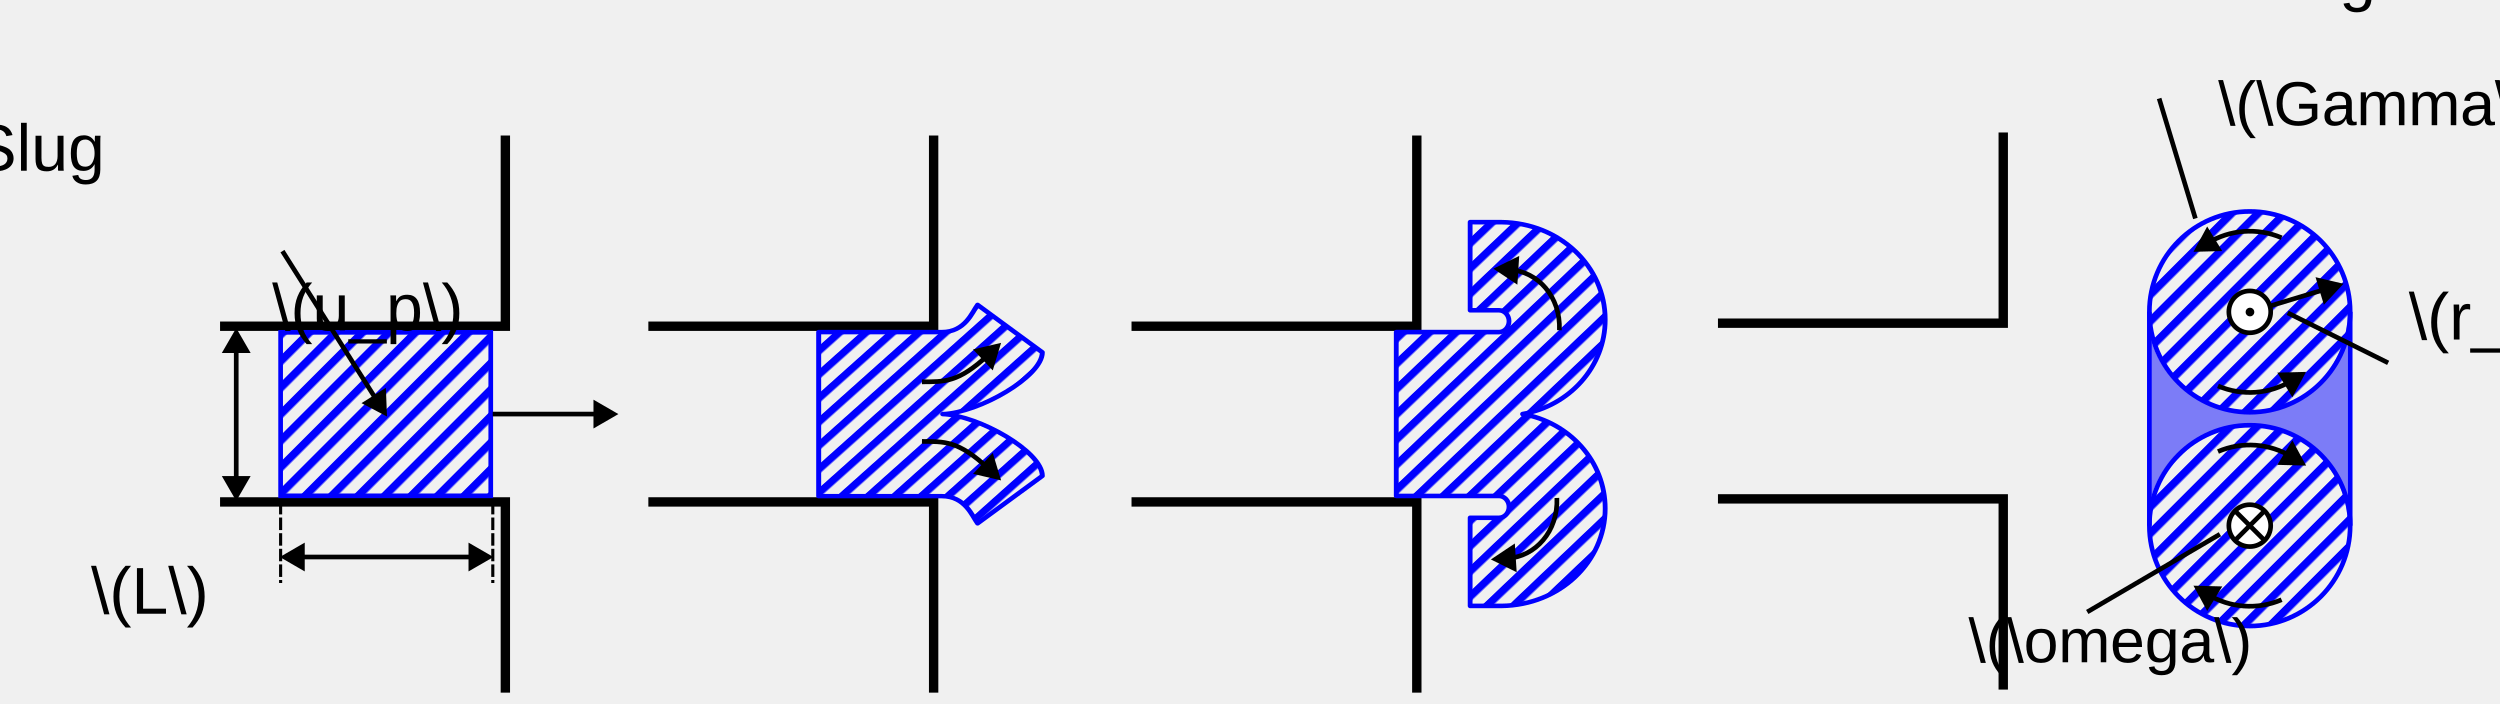
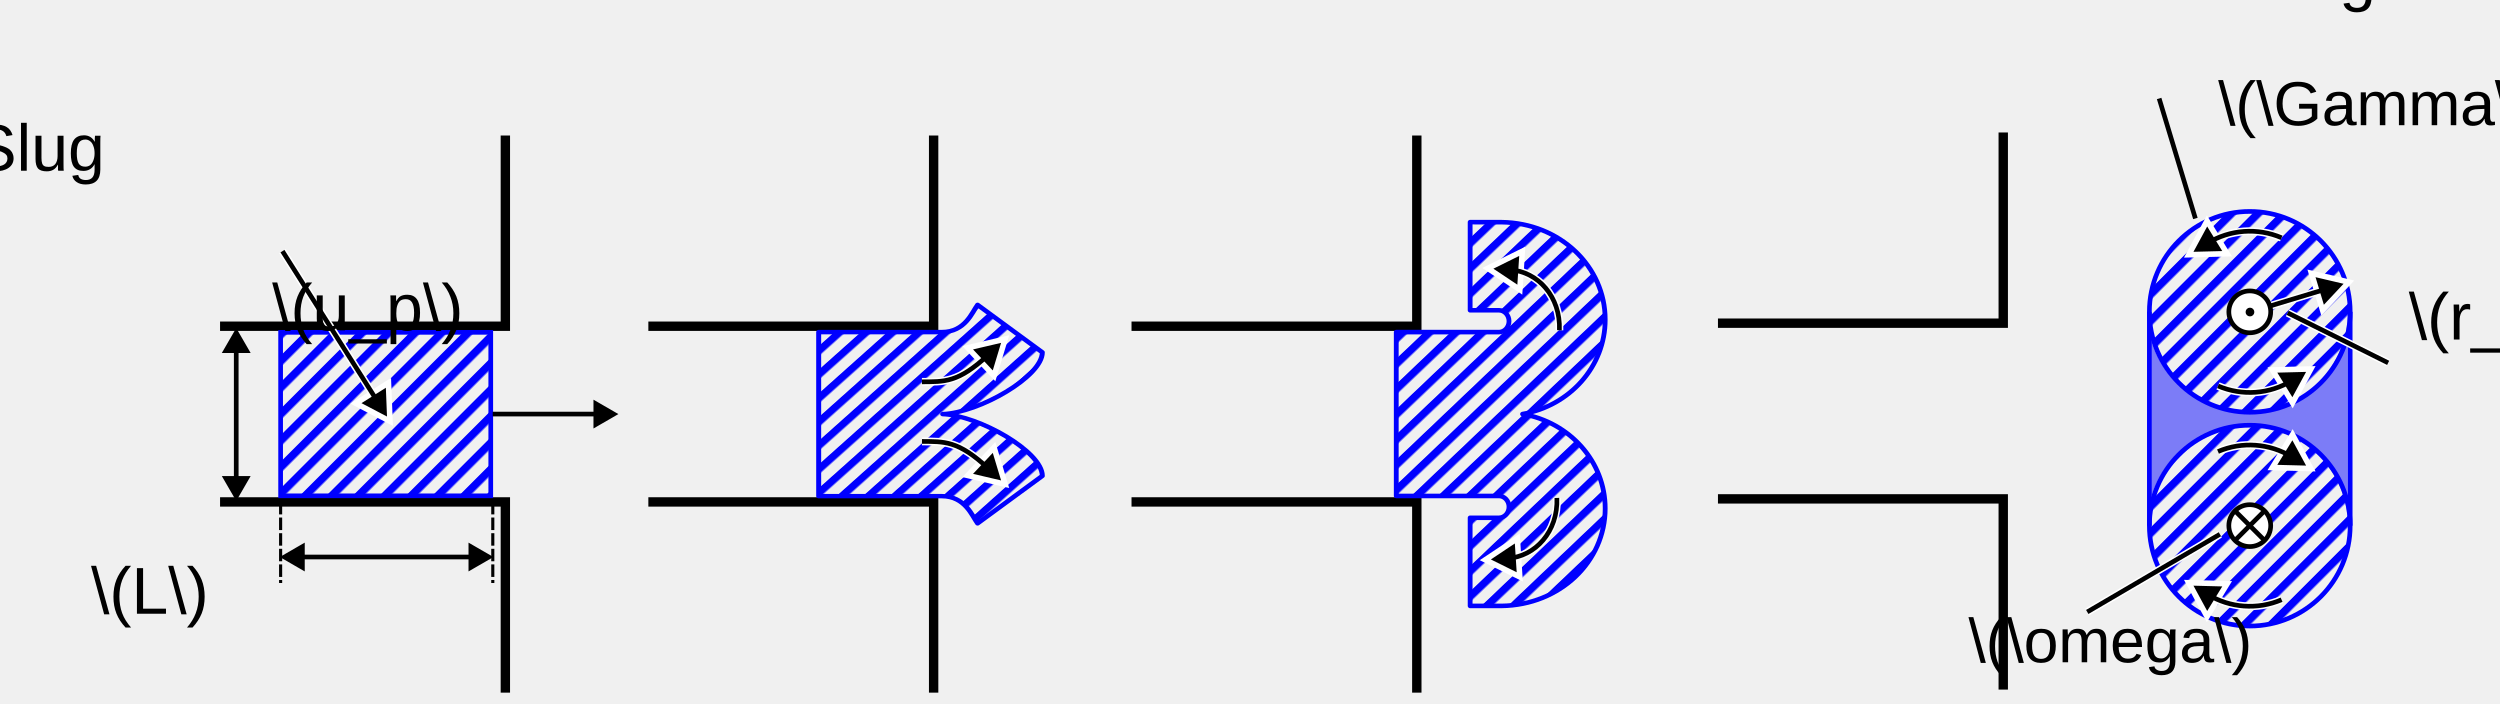
<svg xmlns="http://www.w3.org/2000/svg" xmlns:xlink="http://www.w3.org/1999/xlink" width="160mm" height="45mm" viewBox="0 0 160 45" version="1.1" id="svg1">
  <defs id="defs1">
    <pattern xlink:href="#pattern159" preserveAspectRatio="xMidYMid" id="pattern167" patternTransform="matrix(0.4071084,0.4071084,-0.4071084,0.4071084,-11.43899,114.5843)" />
    <pattern xlink:href="#pattern151" preserveAspectRatio="xMidYMid" id="pattern159" patternTransform="matrix(0.4071084,0.4071084,-0.4071084,0.4071084,-11.74365,114.432)" />
    <pattern xlink:href="#pattern143" preserveAspectRatio="xMidYMid" id="pattern151" patternTransform="matrix(0.4071084,0.4071084,-0.4071084,0.4071084,-11.74365,114.1273)" />
    <pattern xlink:href="#pattern135" preserveAspectRatio="xMidYMid" id="pattern143" patternTransform="matrix(0.4010337,0.4010337,-0.4010337,0.4010337,-8.985239,114.8958)" />
    <pattern xlink:href="#pattern120" preserveAspectRatio="xMidYMid" id="pattern135" patternTransform="matrix(0.4010337,0.4010337,-0.4010337,0.4010337,-5.233797,115.346)" />
    <pattern xlink:href="#pattern112" preserveAspectRatio="xMidYMid" id="pattern120" patternTransform="matrix(0.3535534,0.3535534,-0.3535534,0.3535534,-5.899609,115.346)" />
    <pattern xlink:href="#pattern104" preserveAspectRatio="xMidYMid" id="pattern112" patternTransform="matrix(0.3535534,0.3535534,-0.3535534,0.3535534,-5.899609,115.346)" />
    <pattern xlink:href="#pattern96" preserveAspectRatio="xMidYMid" id="pattern104" patternTransform="matrix(0.3535534,0.3535534,-0.3535534,0.3535534,-5.899609,115.346)" />
    <pattern xlink:href="#pattern88" preserveAspectRatio="xMidYMid" id="pattern96" patternTransform="matrix(0.3535534,0.3535534,-0.3535534,0.3535534,-5.899609,115.346)" />
    <pattern xlink:href="#pattern80" preserveAspectRatio="xMidYMid" id="pattern88" patternTransform="matrix(0.3535534,0.3535534,-0.3535534,0.3535534,-5.899609,115.346)" />
    <pattern xlink:href="#pattern72" preserveAspectRatio="xMidYMid" id="pattern80" patternTransform="matrix(0.3535534,0.3535534,-0.3535534,0.3535534,-5.899609,115.346)" />
    <pattern xlink:href="#pattern64" preserveAspectRatio="xMidYMid" id="pattern72" patternTransform="matrix(0.3535534,0.3535534,-0.3535534,0.3535534,-5.899609,115.346)" />
    <pattern xlink:href="#pattern56" preserveAspectRatio="xMidYMid" id="pattern64" patternTransform="matrix(0.3535534,0.3535534,-0.3535534,0.3535534,-5.899609,115.346)" />
    <pattern xlink:href="#pattern48" preserveAspectRatio="xMidYMid" id="pattern56" patternTransform="matrix(0.3535534,0.3535534,-0.3535534,0.3535534,-5.899609,115.346)" />
    <pattern xlink:href="#pattern10" preserveAspectRatio="xMidYMid" id="pattern48" patternTransform="matrix(0.3535534,0.3535534,-0.3535534,0.3535534,-0.8570025,116.4043)" />
    <pattern xlink:href="#Strips1_1" preserveAspectRatio="xMidYMid" id="pattern10" patternTransform="matrix(0.3535534,0.3535534,-0.3535534,0.3535534,0,0)" x="0" y="0" width="2.4" />
    <pattern patternUnits="userSpaceOnUse" width="2" height="10" patternTransform="translate(0,0) scale(2,2)" preserveAspectRatio="xMidYMid" id="Strips1_1" style="fill:#0000ff">
      <rect style="stroke:none" x="0" y="-0.5" width="1" height="11" id="rect134" />
    </pattern>
    <clipPath id="clip0">
      <rect x="165" y="213" width="1027" height="469" id="rect1" />
    </clipPath>
    <clipPath id="clip1">
      <rect x="0" y="0" width="9782175" height="4467225" id="rect2" />
    </clipPath>
    <clipPath id="clip3">
      <rect x="0" y="0" width="9778259" height="4467225" id="rect3" />
    </clipPath>
    <marker style="overflow:visible" id="Triangle-4" refX="0" refY="0" orient="auto-start-reverse" markerWidth="1" markerHeight="1" viewBox="0 0 1 1" preserveAspectRatio="xMidYMid">
      <path style="fill:context-stroke;fill-rule:evenodd;stroke:context-stroke;stroke-width:0.5pt" d="M 2.885,0 -1.44,2.5 v -5 z" id="path135-6" />
    </marker>
    <marker style="overflow:visible" id="Triangle-4-5" refX="0" refY="0" orient="auto-start-reverse" markerWidth="1" markerHeight="1" viewBox="0 0 1 1" preserveAspectRatio="xMidYMid">
      <path style="fill:context-stroke;fill-rule:evenodd;stroke:context-stroke;stroke-width:0.5pt" d="M 2.885,0 -1.44,2.5 v -5 z" id="path135-6-2" />
    </marker>
    <marker style="overflow:visible" id="Triangle-4-7" refX="0" refY="0" orient="auto-start-reverse" markerWidth="1" markerHeight="1" viewBox="0 0 1 1" preserveAspectRatio="xMidYMid">
      <path style="fill:context-stroke;fill-rule:evenodd;stroke:context-stroke;stroke-width:0.5pt" d="M 2.885,0 -1.44,2.5 v -5 z" id="path135-6-1" />
    </marker>
    <marker style="overflow:visible" id="Triangle-4-7-3" refX="0" refY="0" orient="auto-start-reverse" markerWidth="1" markerHeight="1" viewBox="0 0 1 1" preserveAspectRatio="xMidYMid">
      <path style="fill:context-stroke;fill-rule:evenodd;stroke:context-stroke;stroke-width:0.5pt" d="M 2.885,0 -1.44,2.5 v -5 z" id="path135-6-1-2" />
    </marker>
    <marker style="overflow:visible" id="Triangle-4-7-4" refX="0" refY="0" orient="auto-start-reverse" markerWidth="1" markerHeight="1" viewBox="0 0 1 1" preserveAspectRatio="xMidYMid">
      <path style="fill:context-stroke;fill-rule:evenodd;stroke:context-stroke;stroke-width:0.5pt" d="M 2.885,0 -1.44,2.5 v -5 z" id="path135-6-1-24" />
    </marker>
    <marker style="overflow:visible" id="Triangle-4-7-3-4" refX="0" refY="0" orient="auto-start-reverse" markerWidth="1" markerHeight="1" viewBox="0 0 1 1" preserveAspectRatio="xMidYMid">
      <path style="fill:context-stroke;fill-rule:evenodd;stroke:context-stroke;stroke-width:0.5pt" d="M 2.885,0 -1.44,2.5 v -5 z" id="path135-6-1-2-8" />
    </marker>
    <pattern xlink:href="#pattern151-4" preserveAspectRatio="xMidYMid" id="pattern159-1" patternTransform="matrix(0.4071084,0.4071084,-0.4071084,0.4071084,-11.74365,114.432)" />
    <pattern xlink:href="#pattern143-7" preserveAspectRatio="xMidYMid" id="pattern151-4" patternTransform="matrix(0.4071084,0.4071084,-0.4071084,0.4071084,-11.74365,114.1273)" />
    <pattern xlink:href="#pattern135-4" preserveAspectRatio="xMidYMid" id="pattern143-7" patternTransform="matrix(0.4010337,0.4010337,-0.4010337,0.4010337,-8.985239,114.8958)" />
    <pattern xlink:href="#pattern120-2" preserveAspectRatio="xMidYMid" id="pattern135-4" patternTransform="matrix(0.4010337,0.4010337,-0.4010337,0.4010337,-5.233797,115.346)" />
    <pattern xlink:href="#pattern112-3" preserveAspectRatio="xMidYMid" id="pattern120-2" patternTransform="matrix(0.3535534,0.3535534,-0.3535534,0.3535534,-5.899609,115.346)" />
    <pattern xlink:href="#pattern104-8" preserveAspectRatio="xMidYMid" id="pattern112-3" patternTransform="matrix(0.3535534,0.3535534,-0.3535534,0.3535534,-5.899609,115.346)" />
    <pattern xlink:href="#pattern96-6" preserveAspectRatio="xMidYMid" id="pattern104-8" patternTransform="matrix(0.3535534,0.3535534,-0.3535534,0.3535534,-5.899609,115.346)" />
    <pattern xlink:href="#pattern88-5" preserveAspectRatio="xMidYMid" id="pattern96-6" patternTransform="matrix(0.3535534,0.3535534,-0.3535534,0.3535534,-5.899609,115.346)" />
    <pattern xlink:href="#pattern80-9" preserveAspectRatio="xMidYMid" id="pattern88-5" patternTransform="matrix(0.3535534,0.3535534,-0.3535534,0.3535534,-5.899609,115.346)" />
    <pattern xlink:href="#pattern72-6" preserveAspectRatio="xMidYMid" id="pattern80-9" patternTransform="matrix(0.3535534,0.3535534,-0.3535534,0.3535534,-5.899609,115.346)" />
    <pattern xlink:href="#pattern64-9" preserveAspectRatio="xMidYMid" id="pattern72-6" patternTransform="matrix(0.3535534,0.3535534,-0.3535534,0.3535534,-5.899609,115.346)" />
    <pattern xlink:href="#pattern56-7" preserveAspectRatio="xMidYMid" id="pattern64-9" patternTransform="matrix(0.3535534,0.3535534,-0.3535534,0.3535534,-5.899609,115.346)" />
    <pattern xlink:href="#pattern48-8" preserveAspectRatio="xMidYMid" id="pattern56-7" patternTransform="matrix(0.3535534,0.3535534,-0.3535534,0.3535534,-5.899609,115.346)" />
    <pattern xlink:href="#pattern10-6" preserveAspectRatio="xMidYMid" id="pattern48-8" patternTransform="matrix(0.3535534,0.3535534,-0.3535534,0.3535534,-0.8570025,116.4043)" />
    <pattern xlink:href="#Strips1_1-6" preserveAspectRatio="xMidYMid" id="pattern10-6" patternTransform="matrix(0.3535534,0.3535534,-0.3535534,0.3535534,0,0)" x="0" y="0" width="2.4" />
    <pattern patternUnits="userSpaceOnUse" width="2" height="10" patternTransform="translate(0,0) scale(2,2)" preserveAspectRatio="xMidYMid" id="Strips1_1-6" style="fill:#0000ff">
      <rect style="stroke:none" x="0" y="-0.5" width="1" height="11" id="rect134-0" />
    </pattern>
    <pattern xlink:href="#pattern159-1" preserveAspectRatio="xMidYMid" id="pattern1" patternTransform="matrix(0.4071084,0.4071084,-0.4071084,0.4071084,-11.43899,114.5843)" />
    <pattern xlink:href="#pattern151-4" preserveAspectRatio="xMidYMid" id="pattern2" patternTransform="matrix(0.4071084,0.4071084,-0.4071084,0.4071084,-11.74365,114.432)" />
    <pattern xlink:href="#pattern143-7" preserveAspectRatio="xMidYMid" id="pattern3" patternTransform="matrix(0.4071084,0.4071084,-0.4071084,0.4071084,-11.74365,114.1273)" />
    <pattern xlink:href="#pattern135-4" preserveAspectRatio="xMidYMid" id="pattern4" patternTransform="matrix(0.4010337,0.4010337,-0.4010337,0.4010337,-8.985239,114.8958)" />
    <pattern xlink:href="#pattern120-2" preserveAspectRatio="xMidYMid" id="pattern5" patternTransform="matrix(0.4010337,0.4010337,-0.4010337,0.4010337,-5.233797,115.346)" />
    <pattern xlink:href="#pattern112-3" preserveAspectRatio="xMidYMid" id="pattern6" patternTransform="matrix(0.3535534,0.3535534,-0.3535534,0.3535534,-5.899609,115.346)" />
    <pattern xlink:href="#pattern104-8" preserveAspectRatio="xMidYMid" id="pattern7" patternTransform="matrix(0.3535534,0.3535534,-0.3535534,0.3535534,-5.899609,115.346)" />
    <pattern xlink:href="#pattern96-6" preserveAspectRatio="xMidYMid" id="pattern8" patternTransform="matrix(0.3535534,0.3535534,-0.3535534,0.3535534,-5.899609,115.346)" />
    <pattern xlink:href="#pattern88-5" preserveAspectRatio="xMidYMid" id="pattern9" patternTransform="matrix(0.3535534,0.3535534,-0.3535534,0.3535534,-5.899609,115.346)" />
    <pattern xlink:href="#pattern80-9" preserveAspectRatio="xMidYMid" id="pattern11" patternTransform="matrix(0.3535534,0.3535534,-0.3535534,0.3535534,-5.899609,115.346)" />
    <pattern xlink:href="#pattern72-6" preserveAspectRatio="xMidYMid" id="pattern12" patternTransform="matrix(0.3535534,0.3535534,-0.3535534,0.3535534,-5.899609,115.346)" />
    <pattern xlink:href="#pattern64-9" preserveAspectRatio="xMidYMid" id="pattern13" patternTransform="matrix(0.3535534,0.3535534,-0.3535534,0.3535534,-5.899609,115.346)" />
    <pattern xlink:href="#pattern56-7" preserveAspectRatio="xMidYMid" id="pattern14" patternTransform="matrix(0.3535534,0.3535534,-0.3535534,0.3535534,-5.899609,115.346)" />
    <pattern xlink:href="#pattern48-8" preserveAspectRatio="xMidYMid" id="pattern15" patternTransform="matrix(0.3535534,0.3535534,-0.3535534,0.3535534,-5.899609,115.346)" />
    <pattern xlink:href="#pattern10-6" preserveAspectRatio="xMidYMid" id="pattern16" patternTransform="matrix(0.3535534,0.3535534,-0.3535534,0.3535534,-0.8570025,116.4043)" />
    <pattern xlink:href="#Strips1_1-6" preserveAspectRatio="xMidYMid" id="pattern17" patternTransform="matrix(0.3535534,0.3535534,-0.3535534,0.3535534,0,0)" x="0" y="0" width="2.4" />
    <pattern xlink:href="#pattern159-1" preserveAspectRatio="xMidYMid" id="pattern19" patternTransform="matrix(0.4071084,0.4071084,-0.4071084,0.4071084,-11.43899,114.5843)" />
    <pattern xlink:href="#pattern151-4" preserveAspectRatio="xMidYMid" id="pattern20" patternTransform="matrix(0.4071084,0.4071084,-0.4071084,0.4071084,-11.74365,114.432)" />
    <pattern xlink:href="#pattern143-7" preserveAspectRatio="xMidYMid" id="pattern21" patternTransform="matrix(0.4071084,0.4071084,-0.4071084,0.4071084,-11.74365,114.1273)" />
    <pattern xlink:href="#pattern135-4" preserveAspectRatio="xMidYMid" id="pattern22" patternTransform="matrix(0.4010337,0.4010337,-0.4010337,0.4010337,-8.985239,114.8958)" />
    <pattern xlink:href="#pattern120-2" preserveAspectRatio="xMidYMid" id="pattern23" patternTransform="matrix(0.4010337,0.4010337,-0.4010337,0.4010337,-5.233797,115.346)" />
    <pattern xlink:href="#pattern112-3" preserveAspectRatio="xMidYMid" id="pattern24" patternTransform="matrix(0.3535534,0.3535534,-0.3535534,0.3535534,-5.899609,115.346)" />
    <pattern xlink:href="#pattern104-8" preserveAspectRatio="xMidYMid" id="pattern25" patternTransform="matrix(0.3535534,0.3535534,-0.3535534,0.3535534,-5.899609,115.346)" />
    <pattern xlink:href="#pattern96-6" preserveAspectRatio="xMidYMid" id="pattern26" patternTransform="matrix(0.3535534,0.3535534,-0.3535534,0.3535534,-5.899609,115.346)" />
    <pattern xlink:href="#pattern88-5" preserveAspectRatio="xMidYMid" id="pattern27" patternTransform="matrix(0.3535534,0.3535534,-0.3535534,0.3535534,-5.899609,115.346)" />
    <pattern xlink:href="#pattern80-9" preserveAspectRatio="xMidYMid" id="pattern28" patternTransform="matrix(0.3535534,0.3535534,-0.3535534,0.3535534,-5.899609,115.346)" />
    <pattern xlink:href="#pattern72-6" preserveAspectRatio="xMidYMid" id="pattern29" patternTransform="matrix(0.3535534,0.3535534,-0.3535534,0.3535534,-5.899609,115.346)" />
    <pattern xlink:href="#pattern64-9" preserveAspectRatio="xMidYMid" id="pattern30" patternTransform="matrix(0.3535534,0.3535534,-0.3535534,0.3535534,-5.899609,115.346)" />
    <pattern xlink:href="#pattern56-7" preserveAspectRatio="xMidYMid" id="pattern31" patternTransform="matrix(0.3535534,0.3535534,-0.3535534,0.3535534,-5.899609,115.346)" />
    <pattern xlink:href="#pattern48-8" preserveAspectRatio="xMidYMid" id="pattern32" patternTransform="matrix(0.3535534,0.3535534,-0.3535534,0.3535534,-5.899609,115.346)" />
    <pattern xlink:href="#pattern10-6" preserveAspectRatio="xMidYMid" id="pattern33" patternTransform="matrix(0.3535534,0.3535534,-0.3535534,0.3535534,-0.8570025,116.4043)" />
    <pattern xlink:href="#Strips1_1-6" preserveAspectRatio="xMidYMid" id="pattern34" patternTransform="matrix(0.3535534,0.3535534,-0.3535534,0.3535534,0,0)" x="0" y="0" width="2.4" />
    <pattern xlink:href="#pattern159-1" preserveAspectRatio="xMidYMid" id="pattern36" patternTransform="matrix(0.4071084,0.4071084,-0.4071084,0.4071084,-11.43899,114.5843)" />
    <pattern xlink:href="#pattern151-4" preserveAspectRatio="xMidYMid" id="pattern37" patternTransform="matrix(0.4071084,0.4071084,-0.4071084,0.4071084,-11.74365,114.432)" />
    <pattern xlink:href="#pattern143-7" preserveAspectRatio="xMidYMid" id="pattern38" patternTransform="matrix(0.4071084,0.4071084,-0.4071084,0.4071084,-11.74365,114.1273)" />
    <pattern xlink:href="#pattern135-4" preserveAspectRatio="xMidYMid" id="pattern39" patternTransform="matrix(0.4010337,0.4010337,-0.4010337,0.4010337,-8.985239,114.8958)" />
    <pattern xlink:href="#pattern120-2" preserveAspectRatio="xMidYMid" id="pattern40" patternTransform="matrix(0.4010337,0.4010337,-0.4010337,0.4010337,-5.233797,115.346)" />
    <pattern xlink:href="#pattern112-3" preserveAspectRatio="xMidYMid" id="pattern41" patternTransform="matrix(0.3535534,0.3535534,-0.3535534,0.3535534,-5.899609,115.346)" />
    <pattern xlink:href="#pattern104-8" preserveAspectRatio="xMidYMid" id="pattern42" patternTransform="matrix(0.3535534,0.3535534,-0.3535534,0.3535534,-5.899609,115.346)" />
    <pattern xlink:href="#pattern96-6" preserveAspectRatio="xMidYMid" id="pattern43" patternTransform="matrix(0.3535534,0.3535534,-0.3535534,0.3535534,-5.899609,115.346)" />
    <pattern xlink:href="#pattern88-5" preserveAspectRatio="xMidYMid" id="pattern44" patternTransform="matrix(0.3535534,0.3535534,-0.3535534,0.3535534,-5.899609,115.346)" />
    <pattern xlink:href="#pattern80-9" preserveAspectRatio="xMidYMid" id="pattern45" patternTransform="matrix(0.3535534,0.3535534,-0.3535534,0.3535534,-5.899609,115.346)" />
    <pattern xlink:href="#pattern72-6" preserveAspectRatio="xMidYMid" id="pattern46" patternTransform="matrix(0.3535534,0.3535534,-0.3535534,0.3535534,-5.899609,115.346)" />
    <pattern xlink:href="#pattern64-9" preserveAspectRatio="xMidYMid" id="pattern47" patternTransform="matrix(0.3535534,0.3535534,-0.3535534,0.3535534,-5.899609,115.346)" />
    <pattern xlink:href="#pattern56-7" preserveAspectRatio="xMidYMid" id="pattern49" patternTransform="matrix(0.3535534,0.3535534,-0.3535534,0.3535534,-5.899609,115.346)" />
    <pattern xlink:href="#pattern48-8" preserveAspectRatio="xMidYMid" id="pattern50" patternTransform="matrix(0.3535534,0.3535534,-0.3535534,0.3535534,-5.899609,115.346)" />
    <pattern xlink:href="#pattern10-6" preserveAspectRatio="xMidYMid" id="pattern51" patternTransform="matrix(0.3535534,0.3535534,-0.3535534,0.3535534,-0.8570025,116.4043)" />
    <pattern xlink:href="#Strips1_1-6" preserveAspectRatio="xMidYMid" id="pattern52" patternTransform="matrix(0.3535534,0.3535534,-0.3535534,0.3535534,0,0)" x="0" y="0" width="2.4" />
+     <marker style="overflow:visible" id="Triangle-4-57" refX="0" refY="0" orient="auto-start-reverse" markerWidth="1" markerHeight="1" viewBox="0 0 1 1" preserveAspectRatio="xMidYMid">
+       <path style="fill:context-stroke;fill-rule:evenodd;stroke:context-stroke;stroke-width:0.5pt" d="M 2.885,0 -1.44,2.5 v -5 z" id="path135-6-17" />
+     </marker>
+     <marker style="overflow:visible" id="Triangle-4-8" refX="0" refY="0" orient="auto-start-reverse" markerWidth="1" markerHeight="1" viewBox="0 0 1 1" preserveAspectRatio="xMidYMid">
+       <path style="fill:context-stroke;fill-rule:evenodd;stroke:context-stroke;stroke-width:0.5pt" d="M 2.885,0 -1.44,2.5 v -5 z" id="path135-6-29" />
+     </marker>
+     <marker style="overflow:visible" id="Triangle-4-5-2" refX="0" refY="0" orient="auto-start-reverse" markerWidth="1" markerHeight="1" viewBox="0 0 1 1" preserveAspectRatio="xMidYMid">
+       <path style="fill:context-stroke;fill-rule:evenodd;stroke:context-stroke;stroke-width:0.5pt" d="M 2.885,0 -1.44,2.5 v -5 z" id="path135-6-2-7" />
+     </marker>
+     <marker style="overflow:visible" id="Triangle-4-1" refX="0" refY="0" orient="auto-start-reverse" markerWidth="1" markerHeight="1" viewBox="0 0 1 1" preserveAspectRatio="xMidYMid">
+       <path style="fill:context-stroke;fill-rule:evenodd;stroke:context-stroke;stroke-width:0.5pt" d="M 2.885,0 -1.44,2.5 v -5 z" id="path135-6-19" />
+     </marker>
+     <marker style="overflow:visible" id="Triangle-4-7-41" refX="0" refY="0" orient="auto-start-reverse" markerWidth="1" markerHeight="1" viewBox="0 0 1 1" preserveAspectRatio="xMidYMid">
+       <path style="fill:context-stroke;fill-rule:evenodd;stroke:context-stroke;stroke-width:0.5pt" d="M 2.885,0 -1.44,2.5 v -5 z" id="path135-6-1-3" />
+     </marker>
+     <marker style="overflow:visible" id="Triangle-4-7-3-9" refX="0" refY="0" orient="auto-start-reverse" markerWidth="1" markerHeight="1" viewBox="0 0 1 1" preserveAspectRatio="xMidYMid">
+       <path style="fill:context-stroke;fill-rule:evenodd;stroke:context-stroke;stroke-width:0.5pt" d="M 2.885,0 -1.44,2.5 v -5 z" id="path135-6-1-2-84" />
+     </marker>
+     <marker style="overflow:visible" id="Triangle-4-7-0" refX="0" refY="0" orient="auto-start-reverse" markerWidth="1" markerHeight="1" viewBox="0 0 1 1" preserveAspectRatio="xMidYMid">
+       <path style="fill:context-stroke;fill-rule:evenodd;stroke:context-stroke;stroke-width:0.5pt" d="M 2.885,0 -1.44,2.5 v -5 z" id="path135-6-1-9" />
+     </marker>
+     <marker style="overflow:visible" id="Triangle-4-7-4-2" refX="0" refY="0" orient="auto-start-reverse" markerWidth="1" markerHeight="1" viewBox="0 0 1 1" preserveAspectRatio="xMidYMid">
+       <path style="fill:context-stroke;fill-rule:evenodd;stroke:context-stroke;stroke-width:0.5pt" d="M 2.885,0 -1.44,2.5 v -5 z" id="path135-6-1-24-8" />
+     </marker>
+     <marker style="overflow:visible" id="Triangle-4-7-3-4-0" refX="0" refY="0" orient="auto-start-reverse" markerWidth="1" markerHeight="1" viewBox="0 0 1 1" preserveAspectRatio="xMidYMid">
+       <path style="fill:context-stroke;fill-rule:evenodd;stroke:context-stroke;stroke-width:0.5pt" d="M 2.885,0 -1.44,2.5 v -5 z" id="path135-6-1-2-8-3" />
+     </marker>
+     <marker style="overflow:visible" id="Triangle-4-83" refX="0" refY="0" orient="auto-start-reverse" markerWidth="1" markerHeight="1" viewBox="0 0 1 1" preserveAspectRatio="xMidYMid">
+       <path style="fill:context-stroke;fill-rule:evenodd;stroke:context-stroke;stroke-width:0.5pt" d="M 2.885,0 -1.44,2.5 v -5 z" id="path135-6-8" />
+     </marker>
  </defs>
  <g id="layer1" transform="matrix(0.8684503,0,0,0.8684503,9.934192,-99.51078)" style="stroke-width:1.151">
    <g id="g2" style="stroke-width:1.151">
      <path style="fill:none;stroke:#000000;stroke-width:0.691;stroke-linejoin:miter;stroke-dasharray:none;stroke-opacity:1" d="M 4.778,138.625 H 25.803 v -14.054" id="path1" />
      <path style="fill:none;stroke:#000000;stroke-width:0.691;stroke-linejoin:miter;stroke-dasharray:none;stroke-opacity:1" d="M 4.778,151.574 H 25.803 v 14.054" id="path2" />
      <path style="fill:none;stroke:#000000;stroke-width:0.691;stroke-linejoin:miter;stroke-dasharray:none;stroke-opacity:1" d="m 36.341,138.625 h 21.024 v -14.054" id="path1-0" />
      <path style="fill:none;stroke:#000000;stroke-width:0.691;stroke-linejoin:miter;stroke-dasharray:none;stroke-opacity:1" d="m 36.341,151.574 h 21.024 v 14.054" id="path2-2" />
      <path style="fill:none;stroke:#000000;stroke-width:0.691;stroke-linejoin:miter;stroke-dasharray:none;stroke-opacity:1" d="m 71.948,138.625 h 21.024 v -14.054" id="path1-7" />
      <path style="fill:none;stroke:#000000;stroke-width:0.691;stroke-linejoin:miter;stroke-dasharray:none;stroke-opacity:1" d="m 71.948,151.574 h 21.024 v 14.054" id="path2-8" />
      <path style="fill:none;stroke:#000000;stroke-width:0.691;stroke-linejoin:miter;stroke-dasharray:none;stroke-opacity:1" d="m 115.165,138.401 h 21.024 v -14.054" id="path1-4" />
      <path style="fill:none;stroke:#000000;stroke-width:0.691;stroke-linejoin:miter;stroke-dasharray:none;stroke-opacity:1" d="m 115.165,151.349 h 21.024 v 14.054" id="path2-4" />
    </g>
    <g id="g9" style="fill:url(#pattern167);fill-opacity:1;stroke:#0000ff;stroke-width:1.151;stroke-opacity:1">
      <path style="fill:url(#pattern167);stroke:#0000ff;stroke-width:0.345;stroke-linejoin:round;stroke-opacity:1" d="M 146.958,137.566 V 153.321" id="path23" />
      <path style="fill:url(#pattern167);stroke:#0000ff;stroke-width:0.345;stroke-linejoin:round;stroke-opacity:1" d="M 161.756,137.566 V 153.321" id="path24" />
      <path id="rect4" style="fill:url(#pattern167);fill-opacity:1;stroke:#0000ff;stroke-width:0.345;stroke-opacity:1" d="M 9.241,139.075 H 24.727 V 151.124 H 9.241 Z" />
      <path style="fill:url(#pattern167);fill-opacity:1;stroke:#0000ff;stroke-width:0.366;stroke-linejoin:round;stroke-dasharray:none;stroke-opacity:1" d="m 60.604,136.826 c -0.393,0.585 -0.902,2.246 -2.641,2.246 h -9.07 v 6.768 6.768 h 9.07 c 1.739,0 2.248,1.661 2.641,2.246 l 4.77,-3.916 c 0,-2.011 -4.688,-4.995 -7.342,-5.098 2.654,-0.103 7.342,-3.087 7.342,-5.098 z" id="path5" transform="matrix(1,0,0,0.8931912,0,14.83919)" />
      <path id="path6" style="fill:url(#pattern167);fill-opacity:1;stroke:#0000ff;stroke-width:0.354;stroke-linejoin:round;stroke-opacity:1" d="m 97.869,131.064 v 6.824 h 2.117 c 0.412,0 0.748,0.379 0.748,0.846 0,0.467 -0.336,0.846 -0.748,0.846 h -7.562 v 6.344 6.344 h 7.562 c 0.412,0 0.748,0.379 0.748,0.846 0,0.467 -0.336,0.846 -0.748,0.846 h -2.117 v 6.824 h 2.309 c 4.324,-0.056 7.643,-3.441 7.643,-7.547 0,-3.646 -2.626,-6.679 -6.09,-7.312 3.463,-0.633 6.09,-3.666 6.09,-7.312 0,-4.106 -3.319,-7.491 -7.643,-7.547 z" transform="matrix(1,0,0,0.951605,-0.9666639,6.234045)" />
      <path id="path8" style="fill:url(#pattern167);fill-opacity:1;stroke:#0000ff;stroke-width:0.345;stroke-linejoin:round;stroke-opacity:1" d="m 161.756,137.566 a 7.399,7.399 0 0 1 -7.399,7.399 7.399,7.399 0 0 1 -7.399,-7.399 7.399,7.399 0 0 1 7.399,-7.399 7.399,7.399 0 0 1 7.399,7.399 z" />
      <path id="path8-1" style="fill:url(#pattern167);fill-opacity:1;stroke:#0000ff;stroke-width:0.345;stroke-linejoin:round;stroke-opacity:1" d="m 161.756,153.321 a 7.399,7.399 0 0 1 -7.399,7.399 7.399,7.399 0 0 1 -7.399,-7.399 7.399,7.399 0 0 1 7.399,-7.399 7.399,7.399 0 0 1 7.399,7.399 z" />
      <path id="path8-1-7" style="fill:#0000ff;fill-opacity:0.484;stroke:none;stroke-width:0.345;stroke-linejoin:round;stroke-opacity:1" d="m 154.185,145.922 c -4.086,0 -7.399,3.313 -7.399,7.399 v -15.755 c 0,4.086 3.313,7.399 7.399,7.399 4.086,0 7.399,-3.313 7.399,-7.399 v 15.755 c 0,-4.086 -3.313,-7.399 -7.399,-7.399 z" />
    </g>
+     <path style="stroke-width:0.576;fill:none;stroke:#ffffff;stroke-linejoin:round;stroke-dasharray:none;marker-end:url(#Triangle-4-83);stroke-opacity:1" d="m 154.371,137.58 5.725,-1.729" id="path4-14" />
    <path style="fill:none;stroke:#000000;stroke-width:0.345;stroke-linejoin:round;stroke-dasharray:none;marker-end:url(#Triangle-4)" d="m 154.371,137.58 5.725,-1.729" id="path4" />
    <g id="g24" style="stroke-width:1.151">
      <g id="g25" style="stroke-width:0.23;stroke-dasharray:none">
        <path style="fill:#000000;stroke:#000000;stroke-width:0.23;stroke-linejoin:round;stroke-dasharray:0.921, 0.23;stroke-dashoffset:0;stroke-opacity:1" d="m 9.241,151.574 v 5.972" id="path25" />
        <path style="fill:#000000;stroke:#000000;stroke-width:0.23;stroke-linejoin:round;stroke-dasharray:0.921, 0.23;stroke-dashoffset:0;stroke-opacity:1" d="m 24.877,151.574 v 5.972" id="path25-7" />
      </g>
      <g id="g38" style="stroke-width:1.151">
+         <path style="stroke-width:0.576;fill:none;stroke:#ffffff;stroke-linejoin:round;stroke-dasharray:none;stroke-dashoffset:0;stroke-opacity:1;marker-start:url(#Triangle-4-7-0)" id="path37-5" d="m 157.463,142.631 a 5.941,5.941 0 0 1 -5.449,0.395" />
        <path style="fill:none;stroke:#000000;stroke-width:0.345;stroke-linejoin:round;stroke-dasharray:none;stroke-dashoffset:0;stroke-opacity:1;marker-start:url(#Triangle-4-7)" id="path37" d="m 157.463,142.631 a 5.941,5.941 0 0 1 -5.449,0.395" />
+         <path style="stroke-width:0.576;fill:none;stroke:#ffffff;stroke-linejoin:round;stroke-dasharray:none;stroke-dashoffset:0;stroke-opacity:1;marker-start:url(#Triangle-4-7-3-9)" id="path37-7-1" d="m -151.252,-132.501 a 5.941,5.941 0 0 1 -5.449,0.395" transform="scale(-1)" />
        <path style="fill:none;stroke:#000000;stroke-width:0.345;stroke-linejoin:round;stroke-dasharray:none;stroke-dashoffset:0;stroke-opacity:1;marker-start:url(#Triangle-4-7-3)" id="path37-7" d="m -151.252,-132.501 a 5.941,5.941 0 0 1 -5.449,0.395" transform="scale(-1)" />
+         <path style="stroke-width:0.576;fill:none;stroke:#ffffff;stroke-linejoin:round;stroke-dasharray:none;stroke-dashoffset:0;stroke-opacity:1;marker-start:url(#Triangle-4-7-4-2)" id="path37-4-6" d="m 157.463,-148.256 a 5.941,5.941 0 0 1 -5.449,0.395" transform="scale(1,-1)" />
        <path style="fill:none;stroke:#000000;stroke-width:0.345;stroke-linejoin:round;stroke-dasharray:none;stroke-dashoffset:0;stroke-opacity:1;marker-start:url(#Triangle-4-7-4)" id="path37-4" d="m 157.463,-148.256 a 5.941,5.941 0 0 1 -5.449,0.395" transform="scale(1,-1)" />
-         <path style="fill:none;stroke:#000000;stroke-width:0.345;stroke-linejoin:round;stroke-dasharray:none;stroke-dashoffset:0;stroke-opacity:1;marker-start:url(#Triangle-4-7-3-4)" id="path37-7-5" d="m -151.252,158.386 a 5.941,5.941 0 0 1 -5.449,0.395" transform="scale(-1,1)" />
+         <path style="stroke-width:0.576;fill:none;stroke:#ffffff;stroke-linejoin:round;stroke-dasharray:none;stroke-dashoffset:0;stroke-opacity:1;marker-start:url(#Triangle-4-7-3-4-0)" id="path37-7-5-0" d="m -151.252,158.386 a 5.941,5.941 0 0 1 -5.449,0.395" transform="scale(-1,1)" />
+         <path style="fill:none;stroke:#000000;stroke-width:0.345;stroke-linejoin:round;stroke-dasharray:none;stroke-dashoffset:0;stroke-opacity:1;marker-start:url(#Triangle-4-7-3-4);fill-opacity:1" id="path37-7-5" d="m -151.252,158.386 a 5.941,5.941 0 0 1 -5.449,0.395" transform="scale(-1,1)" />
      </g>
+       <path style="stroke-width:0.576;fill:none;stroke:#ffffff;stroke-linejoin:round;stroke-opacity:1;marker-end:url(#Triangle-4-57);stroke-dasharray:none" d="m 9.376,133.091 7.05,11.153" id="path3-9" />
      <path style="fill:#000000;stroke:#000000;stroke-width:0.345;stroke-linejoin:round;stroke-opacity:1;marker-end:url(#Triangle-4)" d="m 9.376,133.091 7.05,11.153" id="path3" />
      <path style="fill:#000000;stroke:#000000;stroke-width:0.345;stroke-linejoin:round;stroke-opacity:1" d="m 147.677,121.841 2.672,8.843" id="path3-5" />
+       <path style="stroke-width:0.576;fill:#000000;stroke:#ffffff;stroke-linejoin:round;stroke-opacity:1;stroke-dasharray:none" d="m 164.554,141.325 -7.406,-3.686" id="path3-5-8-5" />
      <path style="fill:#000000;stroke:#000000;stroke-width:0.345;stroke-linejoin:round;stroke-opacity:1" d="m 164.554,141.325 -7.406,-3.686" id="path3-5-8" />
+       <path style="stroke-width:0.576;fill:#000000;stroke:#ffffff;stroke-linejoin:round;stroke-opacity:1;stroke-dasharray:none" d="m 142.379,159.683 9.777,-5.729" id="path3-5-2-8" />
      <path style="fill:#000000;stroke:#000000;stroke-width:0.345;stroke-linejoin:round;stroke-opacity:1" d="m 142.379,159.683 9.777,-5.729" id="path3-5-2" />
      <path style="fill:#000000;stroke:#000000;stroke-width:0.345;stroke-linejoin:round;stroke-opacity:1;marker-start:url(#Triangle-4);marker-end:url(#Triangle-4)" d="m 5.97,139.985 v 10.294" id="path4-1" />
      <path style="fill:#000000;stroke:#000000;stroke-width:0.345;stroke-linejoin:round;stroke-dasharray:none;stroke-dashoffset:0;stroke-opacity:1;marker-start:url(#Triangle-4);marker-end:url(#Triangle-4)" d="m 10.407,155.634 h 13.293" id="path26" />
      <path style="fill:#000000;stroke:#000000;stroke-width:0.345;stroke-linejoin:round;stroke-dasharray:none;stroke-dashoffset:0;stroke-opacity:1;marker-end:url(#Triangle-4)" d="m 24.871,145.1 h 8.037" id="path34" />
+       <path style="stroke-width:0.576;fill:none;stroke:#ffffff;stroke-linejoin:round;stroke-dasharray:none;stroke-dashoffset:0;stroke-opacity:1;marker-end:url(#Triangle-4-8)" d="m 56.505,142.725 c 1.615,-0.023 2.645,0.117 4.937,-2.035" id="path35-6" />
      <path style="fill:none;stroke:#000000;stroke-width:0.345;stroke-linejoin:round;stroke-dasharray:none;stroke-dashoffset:0;stroke-opacity:1;marker-end:url(#Triangle-4)" d="m 56.505,142.725 c 1.615,-0.023 2.645,0.117 4.937,-2.035" id="path35" />
+       <path style="stroke-width:0.576;fill:none;stroke:#ffffff;stroke-linejoin:round;stroke-dasharray:none;stroke-dashoffset:0;stroke-opacity:1;marker-end:url(#Triangle-4-5-2)" d="m 56.505,147.115 c 1.615,0.023 2.645,-0.117 4.937,2.035" id="path35-9-5" />
      <path style="fill:none;stroke:#000000;stroke-width:0.345;stroke-linejoin:round;stroke-dasharray:none;stroke-dashoffset:0;stroke-opacity:1;marker-end:url(#Triangle-4-5)" d="m 56.505,147.115 c 1.615,0.023 2.645,-0.117 4.937,2.035" id="path35-9" />
+       <path style="stroke-width:0.576;fill:none;stroke:#ffffff;stroke-linejoin:round;stroke-dasharray:none;stroke-dashoffset:0;stroke-opacity:1;marker-end:url(#Triangle-4-1)" d="m 103.481,138.919 c 0.099,-2.48 -1.591,-4.323 -3.642,-4.455" id="path36-6" />
      <path style="fill:none;stroke:#000000;stroke-width:0.345;stroke-linejoin:round;stroke-dasharray:none;stroke-dashoffset:0;stroke-opacity:1;marker-end:url(#Triangle-4)" d="m 103.481,138.919 c 0.099,-2.48 -1.591,-4.323 -3.642,-4.455" id="path36" />
+       <path style="stroke-width:0.576;fill:none;stroke:#ffffff;stroke-linejoin:round;stroke-dasharray:none;stroke-dashoffset:0;stroke-opacity:1;marker-end:url(#Triangle-4-7-41)" d="m 103.295,151.28 c 0.099,2.48 -1.591,4.323 -3.642,4.455" id="path36-7-2" />
      <path style="fill:none;stroke:#000000;stroke-width:0.345;stroke-linejoin:round;stroke-dasharray:none;stroke-dashoffset:0;stroke-opacity:1;marker-end:url(#Triangle-4-7)" d="m 103.295,151.28 c 0.099,2.48 -1.591,4.323 -3.642,4.455" id="path36-7" />
      <g id="g41" style="stroke-width:1.151">
        <g id="g40" style="stroke-width:1.151">
          <circle style="fill:#ffffff;fill-opacity:1;stroke:#000000;stroke-width:0.345;stroke-linejoin:round;stroke-dasharray:none;stroke-dashoffset:0;stroke-opacity:1" id="path38-5" cx="154.357" cy="137.566" r="1.543" />
          <circle style="fill:#000000;fill-opacity:1;stroke:#000000;stroke-width:0.345;stroke-linejoin:round;stroke-dasharray:none;stroke-dashoffset:0;stroke-opacity:1" id="path38-5-7" cx="154.371" cy="137.58" r="0.15" />
        </g>
        <g id="g39" style="stroke-width:1.151">
          <circle style="fill:#ffffff;fill-opacity:1;stroke:#000000;stroke-width:0.345;stroke-linejoin:round;stroke-dasharray:none;stroke-dashoffset:0;stroke-opacity:1" id="path38" cx="154.357" cy="153.321" r="1.543" />
          <path style="fill:#000000;fill-opacity:1;stroke:#000000;stroke-width:0.345;stroke-linejoin:round;stroke-dasharray:none;stroke-dashoffset:0;stroke-opacity:1" d="m 153.266,152.23 2.182,2.182" id="path39" />
          <path style="fill:#000000;fill-opacity:1;stroke:#000000;stroke-width:0.345;stroke-linejoin:round;stroke-dasharray:none;stroke-dashoffset:0;stroke-opacity:1" d="m 155.448,152.23 -2.182,2.182" id="path39-8" />
        </g>
      </g>
    </g>
    <text xml:space="preserve" style="font-size:4.586px;line-height:1.3;font-family:Arial;-inkscape-font-specification:'Arial, Normal';text-align:center;text-anchor:middle;fill:#000000;fill-opacity:1;stroke:none;stroke-width:0.345;stroke-linejoin:round;stroke-dasharray:none;stroke-dashoffset:0;stroke-opacity:1" x="147.261" y="163.388" id="text42-0-3">
      <tspan style="stroke-width:0.345" x="147.261" y="163.388" id="tspan43">\(\omega\)</tspan>
    </text>
    <text xml:space="preserve" style="font-size:4.586px;line-height:1.3;font-family:Arial;-inkscape-font-specification:'Arial, Normal';text-align:center;text-anchor:middle;fill:#000000;fill-opacity:1;stroke:none;stroke-width:0.345;stroke-linejoin:round;stroke-dasharray:none;stroke-dashoffset:0;stroke-opacity:1" x="166.808" y="123.813" id="text42-0-3-4">
      <tspan style="stroke-width:0.345" x="166.808" y="123.813" id="tspan43-4">\(\Gamma\)</tspan>
    </text>
    <text xml:space="preserve" style="font-size:4.875px;line-height:1.3;font-family:Arial;-inkscape-font-specification:'Arial, Normal';text-align:center;text-anchor:middle;fill:#000000;fill-opacity:1;stroke:#000000;stroke-width:0.345;stroke-linejoin:round;stroke-dasharray:none;stroke-dashoffset:0;stroke-opacity:1" x="-13.402" y="143.736" id="text41">
      <tspan id="tspan41" style="font-size:4.875px;fill:#000000;fill-opacity:1;stroke:none;stroke-width:0.345" x="-13.402" y="143.736">\(D\)</tspan>
    </text>
    <text xml:space="preserve" style="font-size:4.875px;line-height:1.3;font-family:Arial;-inkscape-font-specification:'Arial, Normal';text-align:center;text-anchor:middle;fill:#000000;fill-opacity:1;stroke:#000000;stroke-width:0.345;stroke-linejoin:round;stroke-dasharray:none;stroke-dashoffset:0;stroke-opacity:1" x="176.366" y="139.605" id="text41-7">
      <tspan id="tspan41-4" style="font-size:4.875px;fill:#000000;fill-opacity:1;stroke:none;stroke-width:0.345" x="176.366" y="139.605">\(r_w\)</tspan>
    </text>
    <text xml:space="preserve" style="stroke-width:0.345;font-size:4.875px;line-height:1.3;font-family:Arial;-inkscape-font-specification:'Arial, Normal';text-align:center;text-anchor:middle;fill:#000000;fill-opacity:1;stroke:#000000;stroke-linejoin:round;stroke-dasharray:none;stroke-dashoffset:0;stroke-opacity:1" x="2.99" y="159.811" id="text41-3">
      <tspan id="tspan41-8" style="font-size:4.875px;fill:#000000;fill-opacity:1;stroke:none;stroke-width:0.345" x="2.99" y="159.811">\(L\)</tspan>
    </text>
    <text xml:space="preserve" style="font-size:4.875px;line-height:1.3;font-family:Arial;-inkscape-font-specification:'Arial, Normal';text-align:center;text-anchor:middle;fill:#000000;fill-opacity:1;stroke:none;stroke-width:0.345;stroke-linejoin:round;stroke-dasharray:none;stroke-dashoffset:0;stroke-opacity:1" x="-5.206" y="127.163" id="text42">
      <tspan id="tspan42" style="font-size:4.875px;stroke-width:0.345" x="-5.206" y="127.163">Slug</tspan>
    </text>
    <text xml:space="preserve" style="font-size:4.875px;line-height:1.3;font-family:Arial;-inkscape-font-specification:'Arial, Normal';text-align:center;text-anchor:middle;fill:#000000;fill-opacity:1;stroke:none;stroke-width:0.345;stroke-linejoin:round;stroke-dasharray:none;stroke-dashoffset:0;stroke-opacity:1" x="19.049" y="138.927" id="text42-0">
      <tspan id="tspan42-7" style="font-size:4.875px;stroke-width:0.345" x="19.049" y="138.927">\(u_p\)</tspan>
    </text>
    <text xml:space="preserve" style="font-size:4.875px;line-height:1.3;font-family:Arial;-inkscape-font-specification:'Arial, Normal';text-align:center;text-anchor:middle;fill:#000000;fill-opacity:1;stroke:#000000;stroke-width:0.345;stroke-linejoin:round;stroke-dasharray:none;stroke-dashoffset:0;stroke-opacity:1" x="156.081" y="114.475" id="text41-6">
      <tspan id="tspan41-7" style="font-size:4.875px;fill:#000000;fill-opacity:1;stroke:none;stroke-width:0.345" x="156.081" y="114.475">Wirbelring</tspan>
    </text>
  </g>
</svg>
